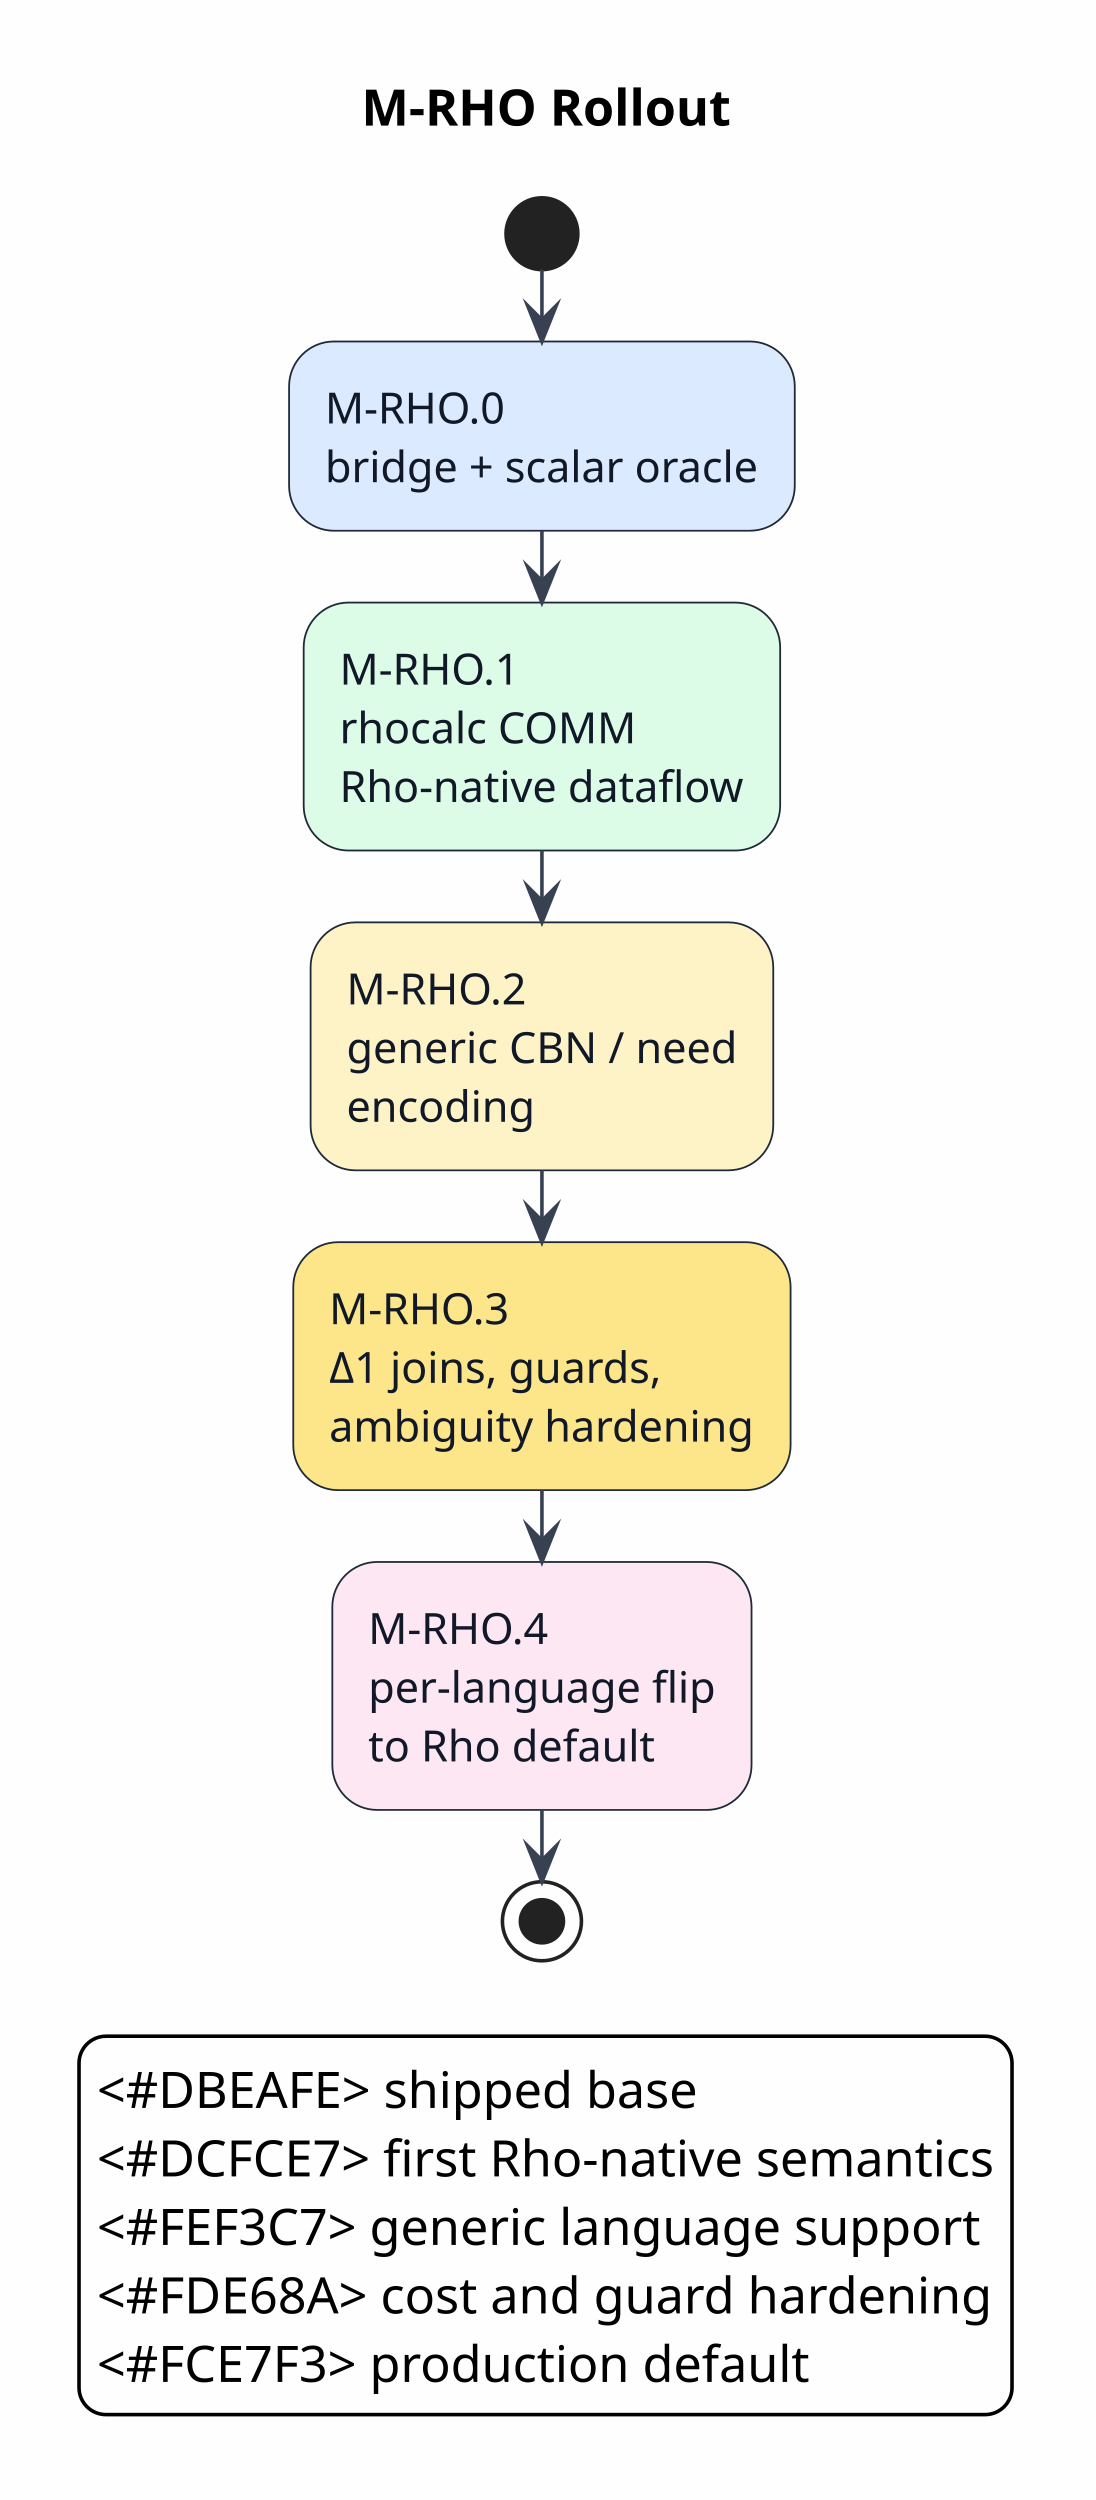
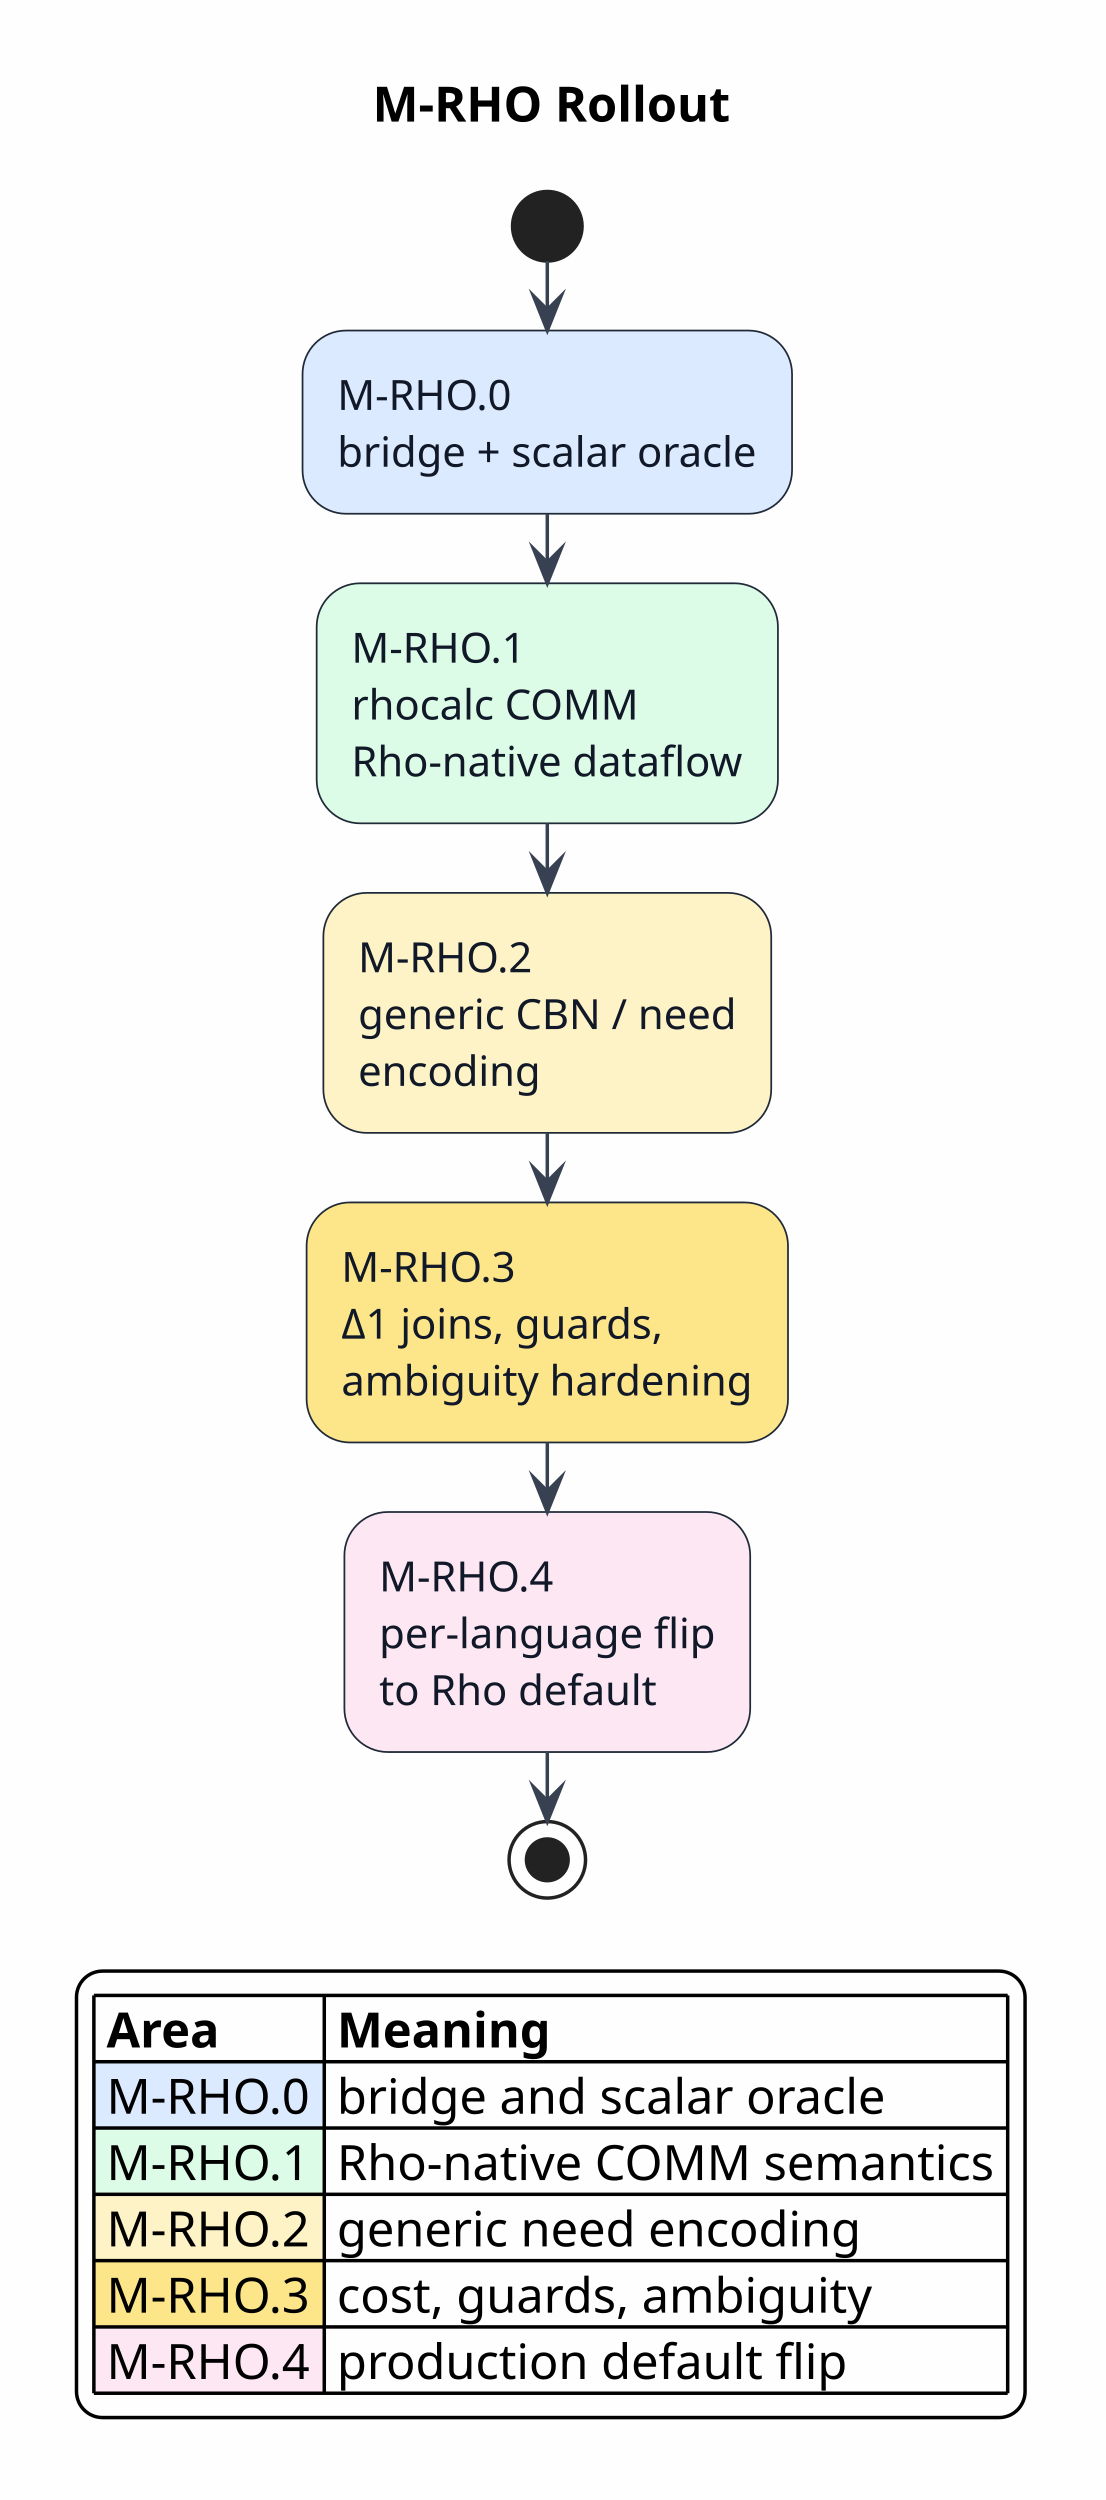
- <svg xmlns="http://www.w3.org/2000/svg" contentStyleType="text/css" data-diagram-type="ACTIVITY" height="696px" preserveAspectRatio="none" style="width:305px;height:696px;background:#FEFEFE;" version="1.1" viewBox="0 0 305 696" width="305px" zoomAndPan="magnify">
+ <svg xmlns="http://www.w3.org/2000/svg" contentStyleType="text/css" data-diagram-type="ACTIVITY" height="719px" preserveAspectRatio="none" style="width:318px;height:719px;background:#FEFEFE;" version="1.1" viewBox="0 0 318 719" width="318px" zoomAndPan="magnify">
  <defs />
  <g>
-     <rect fill="#FEFEFE" height="696" style="stroke:none;stroke-width:1;" width="305" x="0" y="0" />
+     <rect fill="#FEFEFE" height="719" style="stroke:none;stroke-width:1;" width="318" x="0" y="0" />
    <g class="title" data-source-line="1">
-       <text fill="#000000" font-family="sans-serif" font-size="14" font-weight="700" lengthAdjust="spacing" textLength="102.494" x="100.626" y="34.966">M-RHO Rollout</text>
+       <text fill="#000000" font-family="sans-serif" font-size="14" font-weight="700" lengthAdjust="spacing" textLength="102.494" x="107.157" y="34.966">M-RHO Rollout</text>
    </g>
-     <ellipse cx="150.873" cy="65.068" fill="#222222" rx="10" ry="10" style="stroke:#222222;stroke-width:1;" />
-     <rect fill="#DBEAFE" height="52.688" rx="12.5" ry="12.5" style="stroke:#1F2937;stroke-width:0.5;" width="140.781" x="80.482" y="95.068" />
-     <text fill="#111827" font-family="sans-serif" font-size="12" lengthAdjust="spacing" textLength="50.556" x="90.482" y="117.896">M-RHO.0</text>
-     <text fill="#111827" font-family="sans-serif" font-size="12" lengthAdjust="spacing" textLength="120.781" x="90.482" y="134.24">bridge + scalar oracle</text>
-     <rect fill="#DCFCE7" height="69.032" rx="12.5" ry="12.5" style="stroke:#1F2937;stroke-width:0.5;" width="132.657" x="84.544" y="167.756" />
-     <text fill="#111827" font-family="sans-serif" font-size="12" lengthAdjust="spacing" textLength="50.556" x="94.544" y="190.584">M-RHO.1</text>
-     <text fill="#111827" font-family="sans-serif" font-size="12" lengthAdjust="spacing" textLength="82.825" x="94.544" y="206.928">rhocalc COMM</text>
-     <text fill="#111827" font-family="sans-serif" font-size="12" lengthAdjust="spacing" textLength="112.657" x="94.544" y="223.273">Rho-native dataflow</text>
-     <rect fill="#FEF3C7" height="69.032" rx="12.5" ry="12.5" style="stroke:#1F2937;stroke-width:0.5;" width="128.805" x="86.47" y="256.788" />
-     <text fill="#111827" font-family="sans-serif" font-size="12" lengthAdjust="spacing" textLength="50.556" x="96.47" y="279.617">M-RHO.2</text>
-     <text fill="#111827" font-family="sans-serif" font-size="12" lengthAdjust="spacing" textLength="108.805" x="96.47" y="295.961">generic CBN / need</text>
-     <text fill="#111827" font-family="sans-serif" font-size="12" lengthAdjust="spacing" textLength="52.476" x="96.47" y="312.305">encoding</text>
-     <rect fill="#FDE68A" height="69.032" rx="12.5" ry="12.5" style="stroke:#1F2937;stroke-width:0.5;" width="138.453" x="81.646" y="345.821" />
-     <text fill="#111827" font-family="sans-serif" font-size="12" lengthAdjust="spacing" textLength="50.556" x="91.646" y="368.649">M-RHO.3</text>
-     <text fill="#111827" font-family="sans-serif" font-size="12" lengthAdjust="spacing" textLength="93.433" x="91.646" y="384.993">Δ1 joins, guards,</text>
-     <text fill="#111827" font-family="sans-serif" font-size="12" lengthAdjust="spacing" textLength="118.453" x="91.646" y="401.337">ambiguity hardening</text>
-     <rect fill="#FCE7F3" height="69.032" rx="12.5" ry="12.5" style="stroke:#1F2937;stroke-width:0.5;" width="116.709" x="92.518" y="434.853" />
-     <text fill="#111827" font-family="sans-serif" font-size="12" lengthAdjust="spacing" textLength="50.556" x="102.518" y="457.681">M-RHO.4</text>
-     <text fill="#111827" font-family="sans-serif" font-size="12" lengthAdjust="spacing" textLength="96.709" x="102.518" y="474.025">per-language flip</text>
-     <text fill="#111827" font-family="sans-serif" font-size="12" lengthAdjust="spacing" textLength="79.825" x="102.518" y="490.37">to Rho default</text>
-     <ellipse cx="150.873" cy="534.885" fill="none" rx="11" ry="11" style="stroke:#222222;stroke-width:1;" />
-     <ellipse cx="150.873" cy="534.885" fill="#222222" rx="6" ry="6" style="stroke:#222222;stroke-width:1;" />
-     <line style="stroke:#374151;stroke-width:1;" x1="150.873" x2="150.873" y1="75.068" y2="95.068" />
-     <polygon fill="#374151" points="146.873,85.068,150.873,95.068,154.873,85.068,150.873,89.068" style="stroke:#374151;stroke-width:1;stroke-linejoin:miter;stroke-miterlimit:10;" />
-     <line style="stroke:#374151;stroke-width:1;" x1="150.873" x2="150.873" y1="147.756" y2="167.756" />
-     <polygon fill="#374151" points="146.873,157.756,150.873,167.756,154.873,157.756,150.873,161.756" style="stroke:#374151;stroke-width:1;stroke-linejoin:miter;stroke-miterlimit:10;" />
-     <line style="stroke:#374151;stroke-width:1;" x1="150.873" x2="150.873" y1="236.788" y2="256.788" />
-     <polygon fill="#374151" points="146.873,246.788,150.873,256.788,154.873,246.788,150.873,250.788" style="stroke:#374151;stroke-width:1;stroke-linejoin:miter;stroke-miterlimit:10;" />
-     <line style="stroke:#374151;stroke-width:1;" x1="150.873" x2="150.873" y1="325.821" y2="345.821" />
-     <polygon fill="#374151" points="146.873,335.821,150.873,345.821,154.873,335.821,150.873,339.821" style="stroke:#374151;stroke-width:1;stroke-linejoin:miter;stroke-miterlimit:10;" />
-     <line style="stroke:#374151;stroke-width:1;" x1="150.873" x2="150.873" y1="414.853" y2="434.853" />
-     <polygon fill="#374151" points="146.873,424.853,150.873,434.853,154.873,424.853,150.873,428.853" style="stroke:#374151;stroke-width:1;stroke-linejoin:miter;stroke-miterlimit:10;" />
-     <line style="stroke:#374151;stroke-width:1;" x1="150.873" x2="150.873" y1="503.885" y2="523.885" />
-     <polygon fill="#374151" points="146.873,513.885,150.873,523.885,154.873,513.885,150.873,517.885" style="stroke:#374151;stroke-width:1;stroke-linejoin:miter;stroke-miterlimit:10;" />
+     <ellipse cx="157.404" cy="65.068" fill="#222222" rx="10" ry="10" style="stroke:#222222;stroke-width:1;" />
+     <rect fill="#DBEAFE" height="52.688" rx="12.5" ry="12.5" style="stroke:#1F2937;stroke-width:0.5;" width="140.781" x="87.013" y="95.068" />
+     <text fill="#111827" font-family="sans-serif" font-size="12" lengthAdjust="spacing" textLength="50.556" x="97.013" y="117.896">M-RHO.0</text>
+     <text fill="#111827" font-family="sans-serif" font-size="12" lengthAdjust="spacing" textLength="120.781" x="97.013" y="134.24">bridge + scalar oracle</text>
+     <rect fill="#DCFCE7" height="69.032" rx="12.5" ry="12.5" style="stroke:#1F2937;stroke-width:0.5;" width="132.657" x="91.075" y="167.756" />
+     <text fill="#111827" font-family="sans-serif" font-size="12" lengthAdjust="spacing" textLength="50.556" x="101.075" y="190.584">M-RHO.1</text>
+     <text fill="#111827" font-family="sans-serif" font-size="12" lengthAdjust="spacing" textLength="82.825" x="101.075" y="206.928">rhocalc COMM</text>
+     <text fill="#111827" font-family="sans-serif" font-size="12" lengthAdjust="spacing" textLength="112.657" x="101.075" y="223.273">Rho-native dataflow</text>
+     <rect fill="#FEF3C7" height="69.032" rx="12.5" ry="12.5" style="stroke:#1F2937;stroke-width:0.5;" width="128.805" x="93.001" y="256.788" />
+     <text fill="#111827" font-family="sans-serif" font-size="12" lengthAdjust="spacing" textLength="50.556" x="103.001" y="279.617">M-RHO.2</text>
+     <text fill="#111827" font-family="sans-serif" font-size="12" lengthAdjust="spacing" textLength="108.805" x="103.001" y="295.961">generic CBN / need</text>
+     <text fill="#111827" font-family="sans-serif" font-size="12" lengthAdjust="spacing" textLength="52.476" x="103.001" y="312.305">encoding</text>
+     <rect fill="#FDE68A" height="69.032" rx="12.5" ry="12.5" style="stroke:#1F2937;stroke-width:0.5;" width="138.453" x="88.177" y="345.821" />
+     <text fill="#111827" font-family="sans-serif" font-size="12" lengthAdjust="spacing" textLength="50.556" x="98.177" y="368.649">M-RHO.3</text>
+     <text fill="#111827" font-family="sans-serif" font-size="12" lengthAdjust="spacing" textLength="93.433" x="98.177" y="384.993">Δ1 joins, guards,</text>
+     <text fill="#111827" font-family="sans-serif" font-size="12" lengthAdjust="spacing" textLength="118.453" x="98.177" y="401.337">ambiguity hardening</text>
+     <rect fill="#FCE7F3" height="69.032" rx="12.5" ry="12.5" style="stroke:#1F2937;stroke-width:0.5;" width="116.709" x="99.049" y="434.853" />
+     <text fill="#111827" font-family="sans-serif" font-size="12" lengthAdjust="spacing" textLength="50.556" x="109.049" y="457.681">M-RHO.4</text>
+     <text fill="#111827" font-family="sans-serif" font-size="12" lengthAdjust="spacing" textLength="96.709" x="109.049" y="474.025">per-language flip</text>
+     <text fill="#111827" font-family="sans-serif" font-size="12" lengthAdjust="spacing" textLength="79.825" x="109.049" y="490.37">to Rho default</text>
+     <ellipse cx="157.404" cy="534.885" fill="none" rx="11" ry="11" style="stroke:#222222;stroke-width:1;" />
+     <ellipse cx="157.404" cy="534.885" fill="#222222" rx="6" ry="6" style="stroke:#222222;stroke-width:1;" />
+     <line style="stroke:#374151;stroke-width:1;" x1="157.404" x2="157.404" y1="75.068" y2="95.068" />
+     <polygon fill="#374151" points="153.404,85.068,157.404,95.068,161.404,85.068,157.404,89.068" style="stroke:#374151;stroke-width:1;stroke-linejoin:miter;stroke-miterlimit:10;" />
+     <line style="stroke:#374151;stroke-width:1;" x1="157.404" x2="157.404" y1="147.756" y2="167.756" />
+     <polygon fill="#374151" points="153.404,157.756,157.404,167.756,161.404,157.756,157.404,161.756" style="stroke:#374151;stroke-width:1;stroke-linejoin:miter;stroke-miterlimit:10;" />
+     <line style="stroke:#374151;stroke-width:1;" x1="157.404" x2="157.404" y1="236.788" y2="256.788" />
+     <polygon fill="#374151" points="153.404,246.788,157.404,256.788,161.404,246.788,157.404,250.788" style="stroke:#374151;stroke-width:1;stroke-linejoin:miter;stroke-miterlimit:10;" />
+     <line style="stroke:#374151;stroke-width:1;" x1="157.404" x2="157.404" y1="325.821" y2="345.821" />
+     <polygon fill="#374151" points="153.404,335.821,157.404,345.821,161.404,335.821,157.404,339.821" style="stroke:#374151;stroke-width:1;stroke-linejoin:miter;stroke-miterlimit:10;" />
+     <line style="stroke:#374151;stroke-width:1;" x1="157.404" x2="157.404" y1="414.853" y2="434.853" />
+     <polygon fill="#374151" points="153.404,424.853,157.404,434.853,161.404,424.853,157.404,428.853" style="stroke:#374151;stroke-width:1;stroke-linejoin:miter;stroke-miterlimit:10;" />
+     <line style="stroke:#374151;stroke-width:1;" x1="157.404" x2="157.404" y1="503.885" y2="523.885" />
+     <polygon fill="#374151" points="153.404,513.885,157.404,523.885,161.404,513.885,157.404,517.885" style="stroke:#374151;stroke-width:1;stroke-linejoin:miter;stroke-miterlimit:10;" />
    <g class="legend" data-source-line="19">
-       <rect fill="none" height="105.34" rx="7.5" ry="7.5" style="stroke:#000000;stroke-width:1;" width="259.745" x="22" y="566.885" />
-       <text fill="#000000" font-family="sans-serif" font-size="14" lengthAdjust="spacing" textLength="167.201" x="27" y="586.851">&lt;#DBEAFE&gt; shipped base</text>
-       <text fill="#000000" font-family="sans-serif" font-size="14" lengthAdjust="spacing" textLength="249.731" x="27" y="605.919">&lt;#DCFCE7&gt; first Rho-native semantics</text>
-       <text fill="#000000" font-family="sans-serif" font-size="14" lengthAdjust="spacing" textLength="245.951" x="27" y="624.987">&lt;#FEF3C7&gt; generic language support</text>
-       <text fill="#000000" font-family="sans-serif" font-size="14" lengthAdjust="spacing" textLength="249.745" x="27" y="644.055">&lt;#FDE68A&gt; cost and guard hardening</text>
-       <text fill="#000000" font-family="sans-serif" font-size="14" lengthAdjust="spacing" textLength="198.645" x="27" y="663.123">&lt;#FCE7F3&gt; production default</text>
+       <rect fill="none" height="128.407" rx="7.5" ry="7.5" style="stroke:#000000;stroke-width:1;" width="272.807" x="22" y="566.885" />
+       <text fill="#000000" font-family="sans-serif" font-size="14" font-weight="700" lengthAdjust="spacing" textLength="32.69" x="30.64" y="588.851">Area</text>
+       <text fill="#000000" font-family="sans-serif" font-size="14" font-weight="700" lengthAdjust="spacing" textLength="61.18" x="96.902" y="588.851">Meaning</text>
+       <rect fill="#DBEAFE" height="19.068" style="stroke:none;stroke-width:1;" width="66.262" x="27" y="592.953" />
+       <text fill="#000000" font-family="sans-serif" font-size="14" lengthAdjust="spacing" textLength="58.982" x="30.64" y="607.919">M-RHO.0</text>
+       <text fill="#000000" font-family="sans-serif" font-size="14" lengthAdjust="spacing" textLength="158.017" x="96.902" y="607.919">bridge and scalar oracle</text>
+       <rect fill="#DCFCE7" height="19.068" style="stroke:none;stroke-width:1;" width="66.262" x="27" y="612.021" />
+       <text fill="#000000" font-family="sans-serif" font-size="14" lengthAdjust="spacing" textLength="58.982" x="30.64" y="626.987">M-RHO.1</text>
+       <text fill="#000000" font-family="sans-serif" font-size="14" lengthAdjust="spacing" textLength="189.265" x="96.902" y="626.987">Rho-native COMM semantics</text>
+       <rect fill="#FEF3C7" height="19.068" style="stroke:none;stroke-width:1;" width="66.262" x="27" y="631.089" />
+       <text fill="#000000" font-family="sans-serif" font-size="14" lengthAdjust="spacing" textLength="58.982" x="30.64" y="646.055">M-RHO.2</text>
+       <text fill="#000000" font-family="sans-serif" font-size="14" lengthAdjust="spacing" textLength="150.723" x="96.902" y="646.055">generic need encoding</text>
+       <rect fill="#FDE68A" height="19.068" style="stroke:none;stroke-width:1;" width="66.262" x="27" y="650.157" />
+       <text fill="#000000" font-family="sans-serif" font-size="14" lengthAdjust="spacing" textLength="58.982" x="30.64" y="665.123">M-RHO.3</text>
+       <text fill="#000000" font-family="sans-serif" font-size="14" lengthAdjust="spacing" textLength="154.181" x="96.902" y="665.123">cost, guards, ambiguity</text>
+       <rect fill="#FCE7F3" height="19.068" style="stroke:none;stroke-width:1;" width="66.262" x="27" y="669.225" />
+       <text fill="#000000" font-family="sans-serif" font-size="14" lengthAdjust="spacing" textLength="58.982" x="30.64" y="684.191">M-RHO.4</text>
+       <text fill="#000000" font-family="sans-serif" font-size="14" lengthAdjust="spacing" textLength="147.055" x="96.902" y="684.191">production default flip</text>
+       <line style="stroke:#000000;stroke-width:1;" x1="27" x2="289.807" y1="573.885" y2="573.885" />
+       <line style="stroke:#000000;stroke-width:1;" x1="27" x2="289.807" y1="592.953" y2="592.953" />
+       <line style="stroke:#000000;stroke-width:1;" x1="27" x2="289.807" y1="612.021" y2="612.021" />
+       <line style="stroke:#000000;stroke-width:1;" x1="27" x2="289.807" y1="631.089" y2="631.089" />
+       <line style="stroke:#000000;stroke-width:1;" x1="27" x2="289.807" y1="650.157" y2="650.157" />
+       <line style="stroke:#000000;stroke-width:1;" x1="27" x2="289.807" y1="669.225" y2="669.225" />
+       <line style="stroke:#000000;stroke-width:1;" x1="27" x2="289.807" y1="688.293" y2="688.293" />
+       <line style="stroke:#000000;stroke-width:1;" x1="27" x2="27" y1="573.885" y2="688.293" />
+       <line style="stroke:#000000;stroke-width:1;" x1="93.262" x2="93.262" y1="573.885" y2="688.293" />
+       <line style="stroke:#000000;stroke-width:1;" x1="289.807" x2="289.807" y1="573.885" y2="688.293" />
    </g>
  </g>
</svg>
